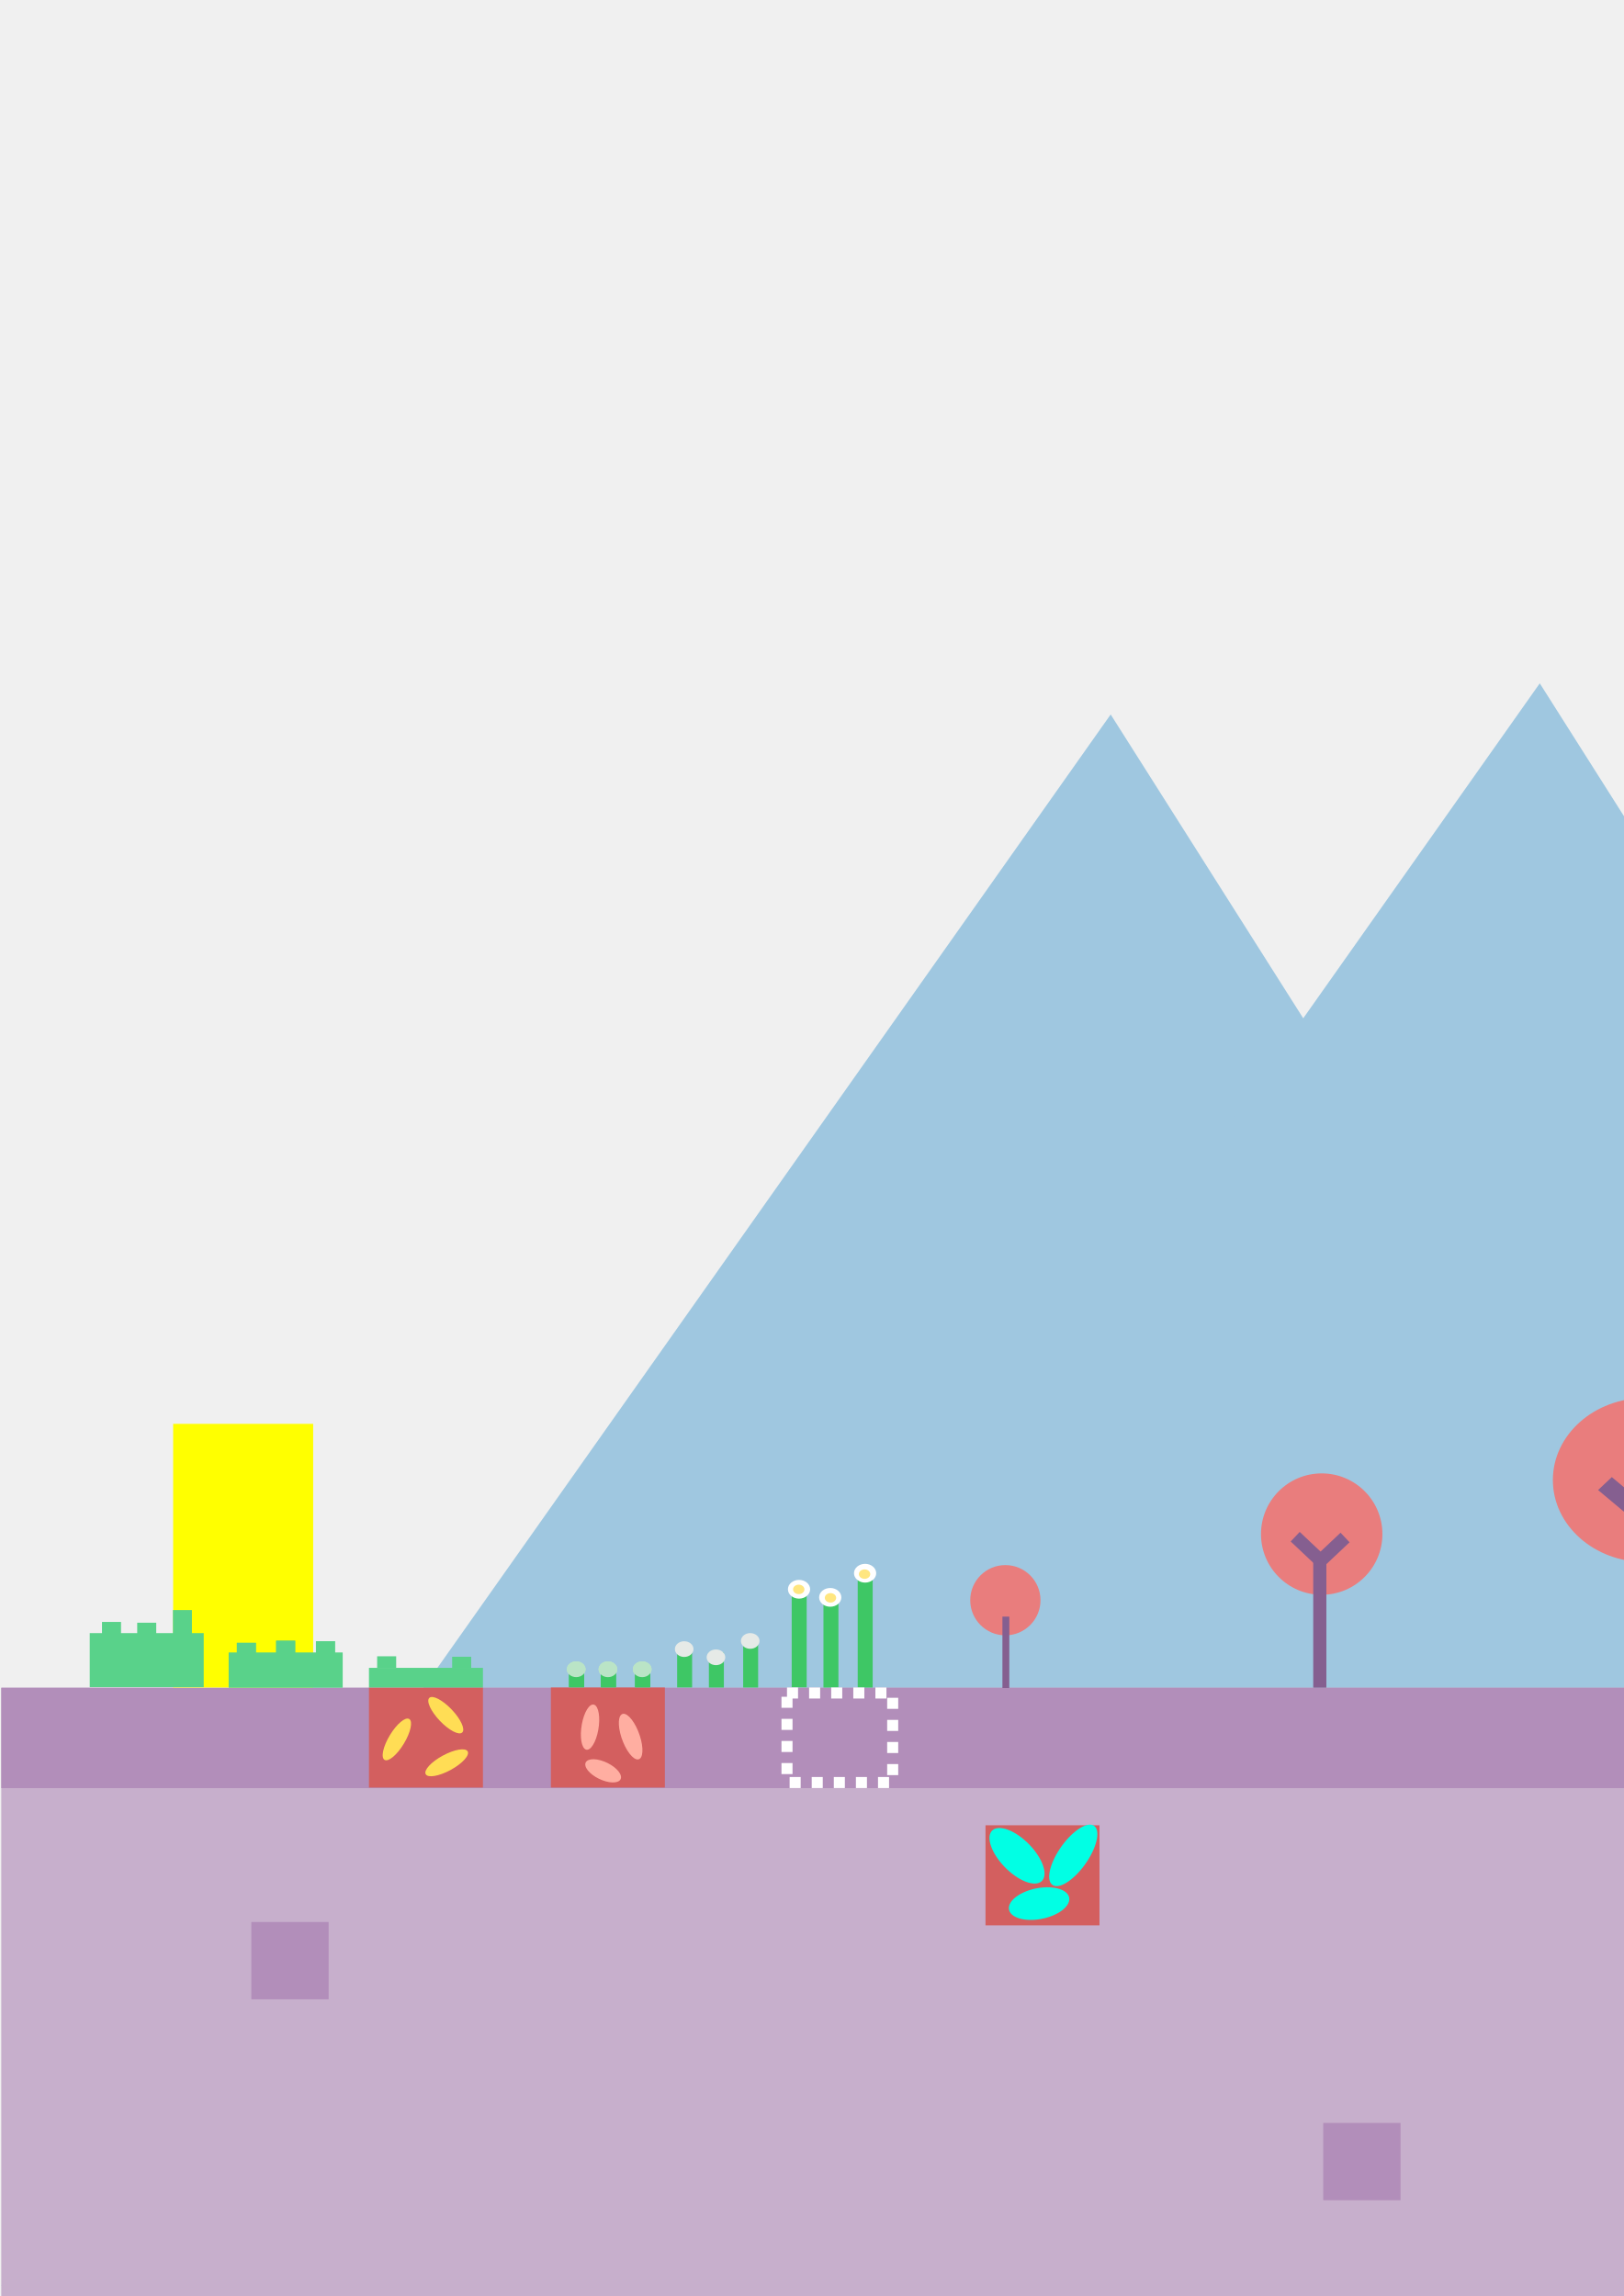
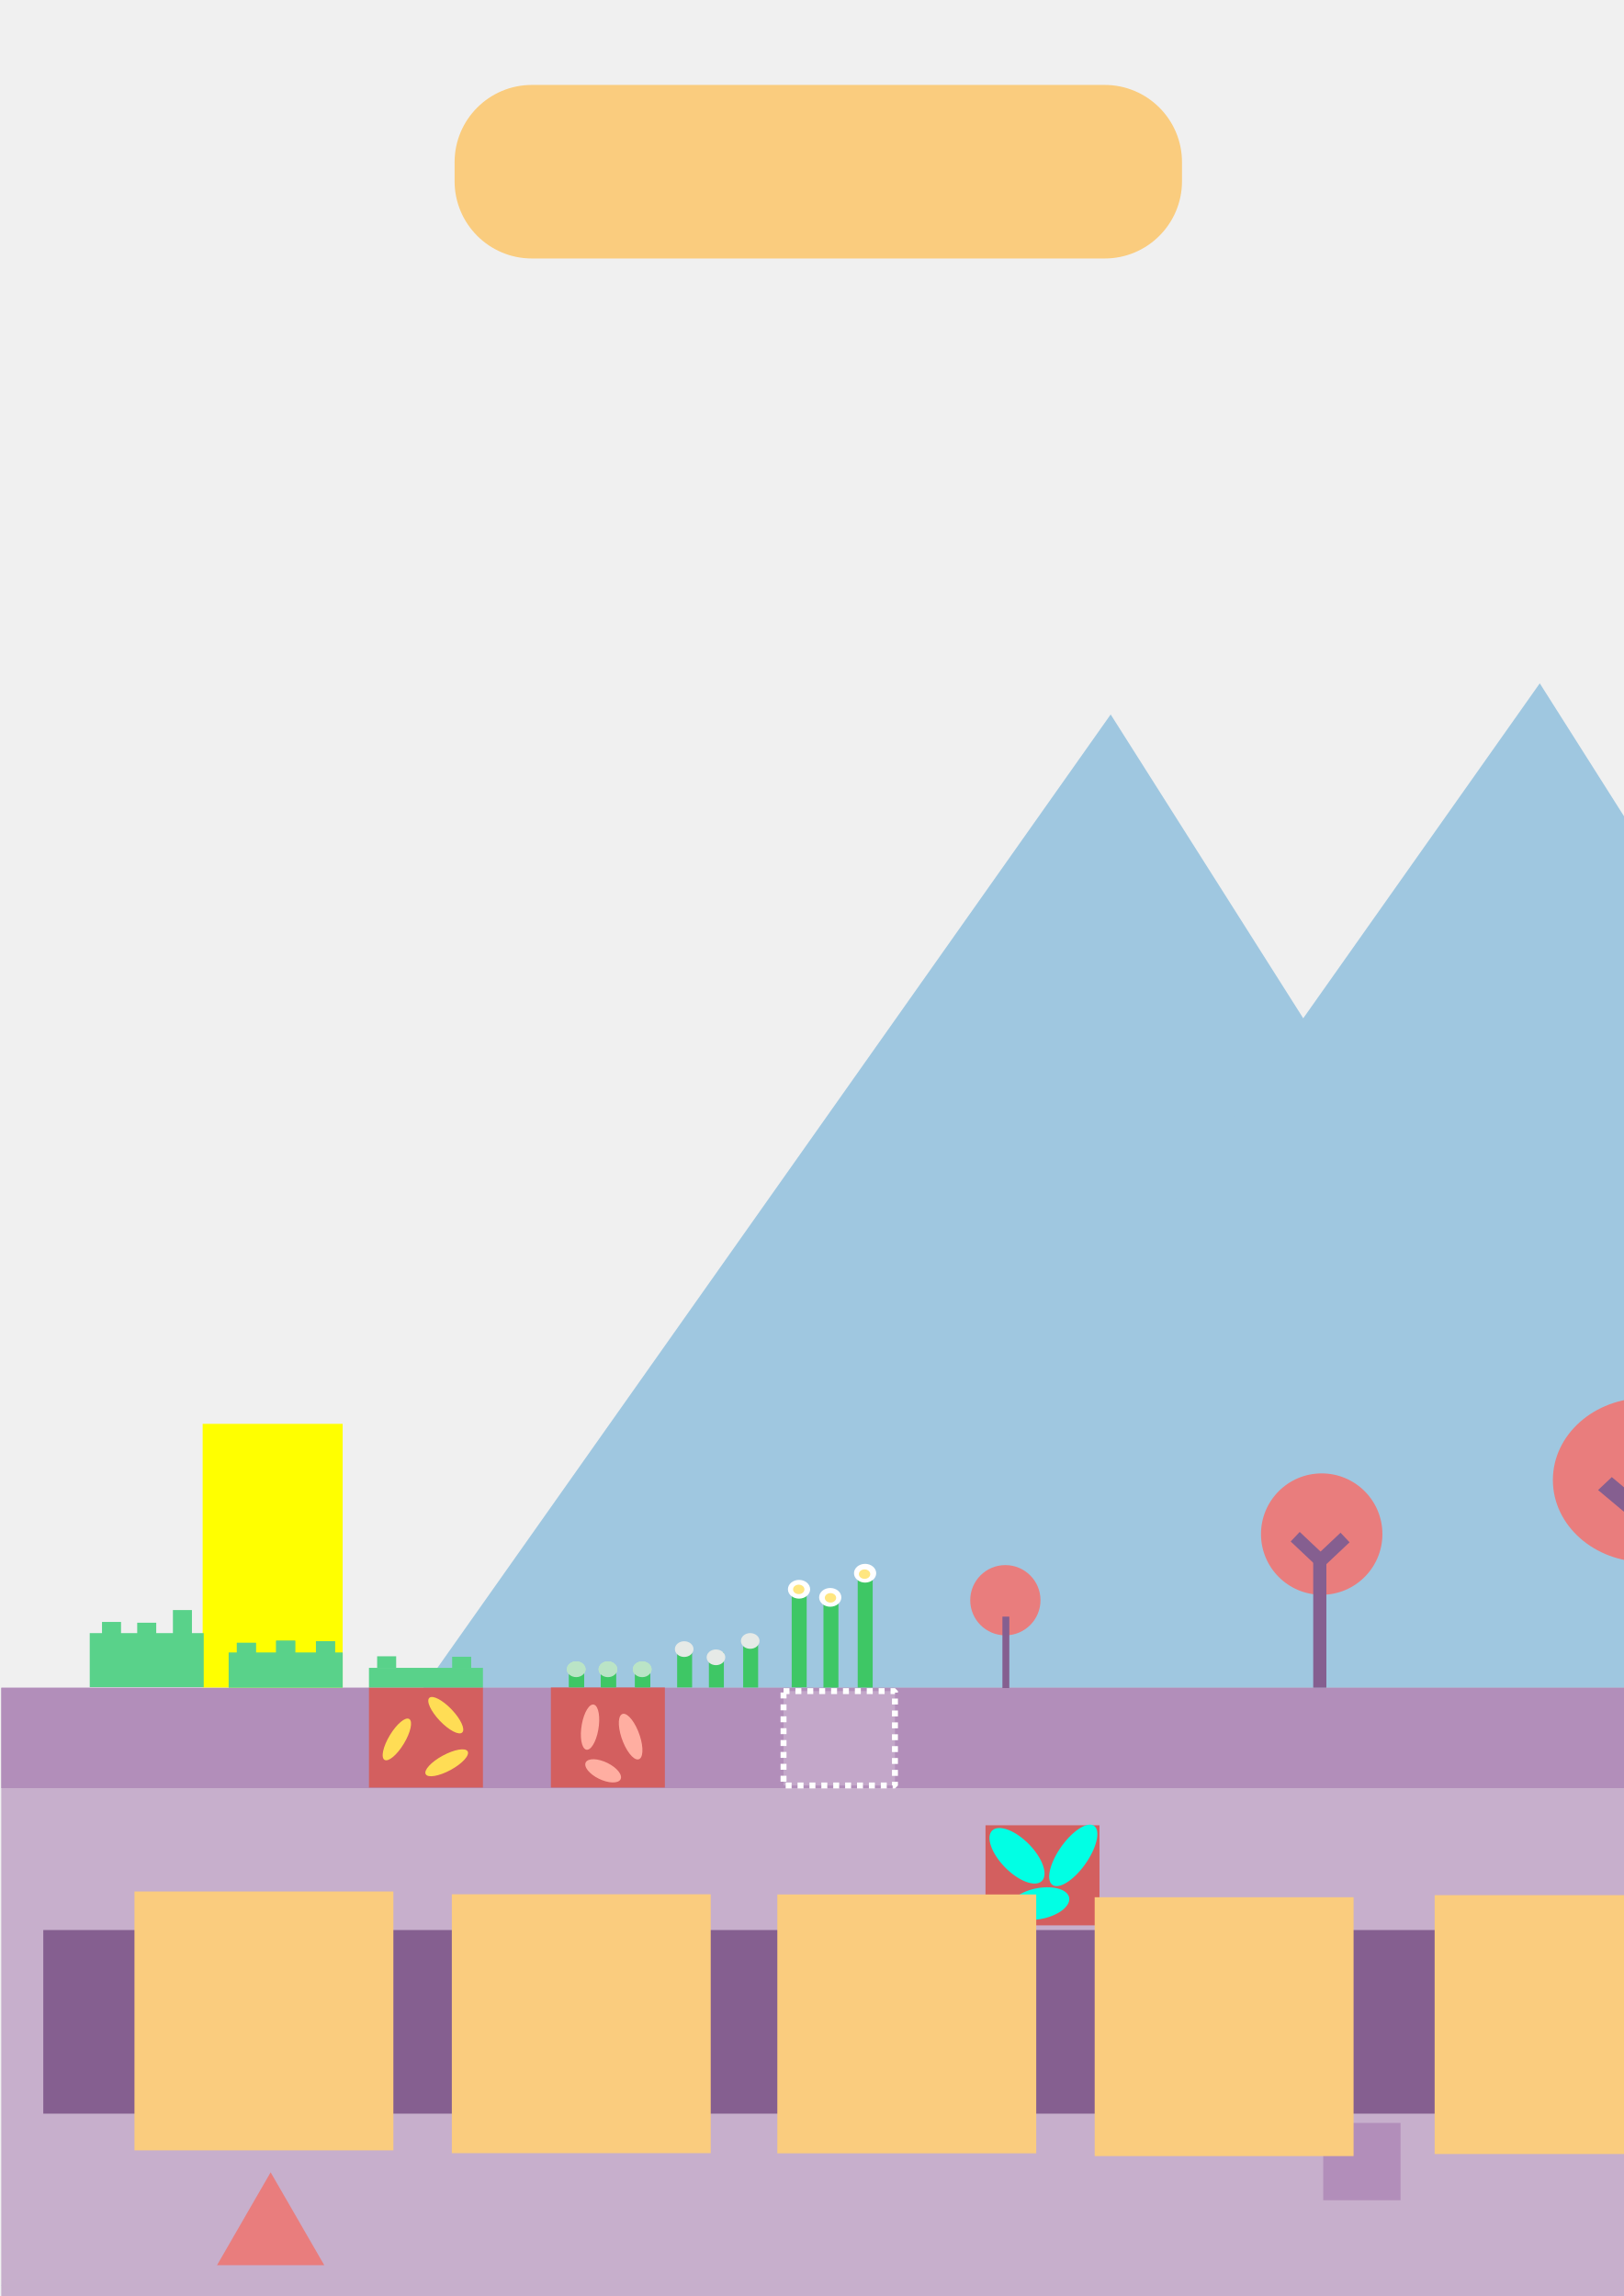
<svg xmlns="http://www.w3.org/2000/svg" width="210mm" height="297mm" viewBox="0 0 210 297" version="1.1" id="svg8">
  <defs id="defs2" />
  <g id="layer1" style="display:inline" />
  <g id="layer4" style="display:inline">
    <path style="opacity:1;fill:#9fc7e0;fill-opacity:1;stroke:none;stroke-width:1.323;stroke-miterlimit:4;stroke-dasharray:none;stroke-opacity:1" id="path5440" d="M 77.107,83.821 184.521,280.342 291.934,476.862 68.036,471.625 -155.863,466.388 -39.378,275.104 Z" transform="matrix(0.6158886,0,0,0.531199,96.15798,47.89345)" />
    <path style="opacity:1;fill:#9fc7e0;fill-opacity:1;stroke:none;stroke-width:1.323;stroke-miterlimit:4;stroke-dasharray:none;stroke-opacity:1" id="path5440-3" d="M 77.107,83.821 184.521,280.342 291.934,476.862 68.036,471.625 -155.863,466.388 -39.378,275.104 Z" transform="matrix(0.6158886,0,0,0.531199,151.6552,43.86594)" />
-     <path style="opacity:1;fill:#9fc7e0;fill-opacity:1;stroke:none;stroke-width:1.323;stroke-miterlimit:4;stroke-dasharray:none;stroke-opacity:1" id="path5440-1" d="M 77.107,83.821 184.521,280.342 291.934,476.862 68.036,471.625 -155.863,466.388 -39.378,275.104 Z" transform="matrix(0.6158886,0,0,0.531199,939.9286,29.89231)" />
-     <path style="opacity:1;fill:#9fc7e0;fill-opacity:1;stroke:none;stroke-width:1.323;stroke-miterlimit:4;stroke-dasharray:none;stroke-opacity:1" id="path5440-3-3" d="M 77.107,83.821 184.521,280.342 291.934,476.862 68.036,471.625 -155.863,466.388 -39.378,275.104 Z" transform="matrix(0.6158886,0,0,0.531199,995.4259,25.86479)" />
  </g>
  <g id="layer3" style="display:inline">
    <rect style="opacity:1;fill:#72ba8a;fill-opacity:1;stroke:none;stroke-width:0.624;stroke-miterlimit:4;stroke-dasharray:none;stroke-opacity:1" id="rect5387-7" width="110.974" height="151.564" x="301.22" y="156.149" rx="52.961" />
    <rect style="opacity:1;fill:#a0d0c2;fill-opacity:1;stroke:none;stroke-width:0.692;stroke-miterlimit:4;stroke-dasharray:none;stroke-opacity:1" id="rect5387" width="110.974" height="186.437" x="397.065" y="113.71" rx="52.961" />
-     <rect style="opacity:1;fill:#72ba8a;fill-opacity:1;stroke:none;stroke-width:0.624;stroke-miterlimit:4;stroke-dasharray:none;stroke-opacity:1" id="rect5387-7-5" width="110.974" height="151.564" x="-843.935" y="156.311" rx="52.961" transform="scale(-1,1)" />
-     <rect style="opacity:1;fill:#a0d0c2;fill-opacity:1;stroke:none;stroke-width:0.692;stroke-miterlimit:4;stroke-dasharray:none;stroke-opacity:1" id="rect5387-4" width="110.974" height="186.437" x="-748.089" y="113.872" rx="52.961" transform="scale(-1,1)" />
  </g>
  <g id="layer2" style="display:inline">
    <rect style="opacity:1;fill:#c7afcc;fill-opacity:1;stroke:none;stroke-width:5.535;stroke-miterlimit:4;stroke-dasharray:none;stroke-opacity:1" id="rect4543" width="1202.22" height="80.494" x="0.164" y="218.319" />
    <rect style="opacity:1;fill:#b28eba;fill-opacity:1;stroke:none;stroke-width:3.434;stroke-miterlimit:4;stroke-dasharray:none;stroke-opacity:1" id="rect4545" width="1202.22" height="12.985" x="0.164" y="218.319" />
    <rect style="opacity:1;fill:#b28eba;fill-opacity:1;stroke:none;stroke-width:1.323;stroke-miterlimit:4;stroke-dasharray:none;stroke-opacity:1" id="rect5277" width="10" height="10" x="32.506" y="248.619" />
    <rect style="opacity:1;fill:#b28eba;fill-opacity:1;stroke:none;stroke-width:1.323;stroke-miterlimit:4;stroke-dasharray:none;stroke-opacity:1" id="rect5277-1" width="10" height="10" x="171.137" y="274.613" />
    <rect style="opacity:1;fill:#b28eba;fill-opacity:1;stroke:none;stroke-width:1.323;stroke-miterlimit:4;stroke-dasharray:none;stroke-opacity:1" id="rect5277-1-5" width="10" height="10" x="328.375" y="254.202" />
    <rect style="opacity:1;fill:#b28eba;fill-opacity:1;stroke:none;stroke-width:1.323;stroke-miterlimit:4;stroke-dasharray:none;stroke-opacity:1" id="rect5277-1-5-8" width="10" height="10" x="528.702" y="273.101" />
    <rect style="opacity:1;fill:#b28eba;fill-opacity:1;stroke:none;stroke-width:1.323;stroke-miterlimit:4;stroke-dasharray:none;stroke-opacity:1" id="rect5277-1-5-8-6" width="10" height="10" x="685.94" y="254.958" />
    <rect style="opacity:1;fill:#b28eba;fill-opacity:1;stroke:none;stroke-width:1.323;stroke-miterlimit:4;stroke-dasharray:none;stroke-opacity:1" id="rect5277-1-5-8-6-3" width="10" height="10" x="843.935" y="277.637" />
    <rect style="opacity:1;fill:#b28eba;fill-opacity:1;stroke:none;stroke-width:1.323;stroke-miterlimit:4;stroke-dasharray:none;stroke-opacity:1" id="rect5277-1-5-8-6-3-5" width="10" height="10" x="1052.577" y="247.399" />
  </g>
  <g id="layer7">
-     <rect style="opacity:1;fill:#ffff00;fill-opacity:1;stroke:none;stroke-width:1.339;stroke-miterlimit:4;stroke-dasharray:none;stroke-opacity:1" id="rect6040" width="18.108" height="34.105" x="22.395" y="184.182" />
+     <rect style="opacity:1;fill:#ffff00;fill-opacity:1;stroke:none;stroke-width:1.339;stroke-miterlimit:4;stroke-dasharray:none;stroke-opacity:1" id="rect6040" width="18.108" height="34.105" x="26.21" y="184.182" />
  </g>
  <g id="layer5" style="display:inline">
    <rect style="opacity:1;fill:#d35f5f;fill-opacity:1;stroke:none;stroke-width:1.569;stroke-miterlimit:4;stroke-dasharray:none;stroke-opacity:1" id="rect5478" width="14.741" height="12.946" x="47.719" y="218.286" />
    <rect style="opacity:1;fill:#ffdd55;fill-opacity:1;stroke:none;stroke-width:1.609;stroke-miterlimit:4;stroke-dasharray:none;stroke-opacity:1" id="rect5480" width="2.113" height="6.176" x="159.195" y="162.987" rx="12.162" transform="rotate(31.12703)" />
    <rect style="opacity:1;fill:#ffdd55;fill-opacity:1;stroke:none;stroke-width:1.609;stroke-miterlimit:4;stroke-dasharray:none;stroke-opacity:1" id="rect5480-2" width="2.113" height="6.176" x="-112.229" y="197.386" rx="12.162" transform="rotate(-43.57705)" />
    <rect style="opacity:1;fill:#ffdd55;fill-opacity:1;stroke:none;stroke-width:1.609;stroke-miterlimit:4;stroke-dasharray:none;stroke-opacity:1" id="rect5480-2-9" width="2.113" height="6.176" x="226.944" y="54.79" rx="12.162" transform="rotate(61.53915)" />
  </g>
  <g id="g5545" style="display:inline">
    <rect y="218.286" x="71.249" height="12.946" width="14.741" id="rect5533" style="opacity:1;fill:#d35f5f;fill-opacity:1;stroke:none;stroke-width:1.569;stroke-miterlimit:4;stroke-dasharray:none;stroke-opacity:1" />
    <rect transform="matrix(0.9835002,-0.1809071,-0.1056129,0.9944073,0,0)" rx="13.408" y="240.611" x="102.582" height="5.868" width="2.329" id="rect5535" style="opacity:1;fill:#ffaea1;fill-opacity:1;stroke:none;stroke-width:1.647;stroke-miterlimit:4;stroke-dasharray:none;stroke-opacity:1" />
    <rect transform="matrix(0.8052767,-0.5928992,0.3802753,0.9248734,0,0)" rx="13.86" y="233.189" x="-11.501" height="6.199" width="2.408" id="rect5537" style="opacity:1;fill:#ffaea1;fill-opacity:1;stroke:none;stroke-width:1.721;stroke-miterlimit:4;stroke-dasharray:none;stroke-opacity:1" />
    <rect transform="matrix(-0.2375493,-0.9713755,0.9634786,0.2677855,0,0)" rx="16.126" y="22.112" x="-230.469" height="4.751" width="2.802" id="rect5541" style="opacity:1;fill:#ffaea1;fill-opacity:1;stroke:none;stroke-width:1.625;stroke-miterlimit:4;stroke-dasharray:none;stroke-opacity:1" />
  </g>
  <g id="layer6" style="display:inline">
    <rect style="opacity:1;fill:#59d28a;fill-opacity:1;stroke:none;stroke-width:1.365;stroke-miterlimit:4;stroke-dasharray:none;stroke-opacity:1" id="rect5558" width="14.741" height="2.54" x="47.719" y="215.746" />
    <rect style="opacity:1;fill:#59d28a;fill-opacity:1;stroke:none;stroke-width:1.739;stroke-miterlimit:4;stroke-dasharray:none;stroke-opacity:1" id="rect5560" width="2.46" height="1.497" x="48.778" y="214.25" />
    <rect style="opacity:1;fill:#59d28a;fill-opacity:1;stroke:none;stroke-width:1.739;stroke-miterlimit:4;stroke-dasharray:none;stroke-opacity:1" id="rect5560-3" width="2.46" height="1.497" x="58.478" y="214.31" />
  </g>
  <g id="g5598" style="display:inline">
    <rect y="213.784" x="29.577" height="4.503" width="14.741" id="rect5592" style="opacity:1;fill:#59d28a;fill-opacity:1;stroke:none;stroke-width:1.817;stroke-miterlimit:4;stroke-dasharray:none;stroke-opacity:1" />
    <rect y="212.511" x="30.635" height="1.802" width="2.46" id="rect5594" style="opacity:1;fill:#59d28a;fill-opacity:1;stroke:none;stroke-width:1.908;stroke-miterlimit:4;stroke-dasharray:none;stroke-opacity:1" />
    <rect y="212.296" x="40.864" height="2.653" width="2.46" id="rect5596" style="opacity:1;fill:#59d28a;fill-opacity:1;stroke:none;stroke-width:2.315;stroke-miterlimit:4;stroke-dasharray:none;stroke-opacity:1" />
    <rect y="212.236" x="35.717" height="2.653" width="2.46" id="rect5596-0" style="opacity:1;fill:#59d28a;fill-opacity:1;stroke:none;stroke-width:2.315;stroke-miterlimit:4;stroke-dasharray:none;stroke-opacity:1" />
  </g>
  <g id="g5623" style="display:inline">
    <rect style="opacity:1;fill:#59d28a;fill-opacity:1;stroke:none;stroke-width:1.817;stroke-miterlimit:4;stroke-dasharray:none;stroke-opacity:1" id="rect5615" width="14.741" height="4.503" x="29.577" y="213.784" />
    <rect style="opacity:1;fill:#59d28a;fill-opacity:1;stroke:none;stroke-width:1.908;stroke-miterlimit:4;stroke-dasharray:none;stroke-opacity:1" id="rect5617" width="2.46" height="1.802" x="30.635" y="212.511" />
    <rect style="opacity:1;fill:#59d28a;fill-opacity:1;stroke:none;stroke-width:2.315;stroke-miterlimit:4;stroke-dasharray:none;stroke-opacity:1" id="rect5619" width="2.46" height="2.653" x="40.864" y="212.296" />
    <rect style="opacity:1;fill:#59d28a;fill-opacity:1;stroke:none;stroke-width:2.315;stroke-miterlimit:4;stroke-dasharray:none;stroke-opacity:1" id="rect5621" width="2.46" height="2.653" x="35.717" y="212.236" />
    <rect style="opacity:1;fill:#59d28a;fill-opacity:1;stroke:none;stroke-width:2.263;stroke-miterlimit:4;stroke-dasharray:none;stroke-opacity:1" id="rect5615-3" width="14.741" height="6.989" x="11.606" y="211.252" />
    <rect style="opacity:1;fill:#59d28a;fill-opacity:1;stroke:none;stroke-width:2.378;stroke-miterlimit:4;stroke-dasharray:none;stroke-opacity:1" id="rect5617-7" width="2.46" height="2.797" x="13.193" y="209.806" />
    <rect style="opacity:1;fill:#59d28a;fill-opacity:1;stroke:none;stroke-width:3.279;stroke-miterlimit:4;stroke-dasharray:none;stroke-opacity:1" id="rect5619-5" width="2.46" height="5.32" x="22.364" y="208.27" />
    <rect style="opacity:1;fill:#59d28a;fill-opacity:1;stroke:none;stroke-width:2.885;stroke-miterlimit:4;stroke-dasharray:none;stroke-opacity:1" id="rect5621-2" width="2.46" height="4.117" x="17.746" y="209.907" />
  </g>
  <g id="g5663" style="display:inline">
    <rect y="216.229" x="73.608" height="2.021" width="1.937" id="rect5657" style="opacity:1;fill:#3ec765;fill-opacity:1;stroke:none;stroke-width:0.441;stroke-miterlimit:4;stroke-dasharray:none;stroke-opacity:1" />
    <ellipse style="opacity:1;fill:#bae4c6;fill-opacity:1;stroke:none;stroke-width:1.292;stroke-miterlimit:4;stroke-dasharray:none;stroke-opacity:1" id="path5665" cx="74.522" cy="215.929" rx="1.204" ry="1.016" />
    <rect y="216.233" x="77.715" height="2.021" width="1.937" id="rect5657-7" style="opacity:1;fill:#3ec765;fill-opacity:1;stroke:none;stroke-width:0.441;stroke-miterlimit:4;stroke-dasharray:none;stroke-opacity:1" />
    <ellipse style="opacity:1;fill:#bae4c6;fill-opacity:1;stroke:none;stroke-width:1.292;stroke-miterlimit:4;stroke-dasharray:none;stroke-opacity:1" id="path5665-4" cx="78.628" cy="215.933" rx="1.204" ry="1.016" />
    <rect y="216.233" x="82.147" height="2.021" width="1.937" id="rect5657-7-7" style="opacity:1;fill:#3ec765;fill-opacity:1;stroke:none;stroke-width:0.441;stroke-miterlimit:4;stroke-dasharray:none;stroke-opacity:1" />
    <ellipse style="opacity:1;fill:#bae4c6;fill-opacity:1;stroke:none;stroke-width:1.292;stroke-miterlimit:4;stroke-dasharray:none;stroke-opacity:1" id="path5665-4-9" cx="83.06" cy="215.933" rx="1.204" ry="1.016" />
  </g>
  <g id="g5715" style="display:inline">
    <rect style="opacity:1;fill:#3ec765;fill-opacity:1;stroke:none;stroke-width:0.441;stroke-miterlimit:4;stroke-dasharray:none;stroke-opacity:1" id="rect5703" width="1.937" height="2.021" x="73.608" y="216.229" />
    <ellipse ry="1.016" rx="1.204" cy="215.929" cx="74.522" id="ellipse5705" style="opacity:1;fill:#bae4c6;fill-opacity:1;stroke:none;stroke-width:1.292;stroke-miterlimit:4;stroke-dasharray:none;stroke-opacity:1" />
    <rect style="opacity:1;fill:#3ec765;fill-opacity:1;stroke:none;stroke-width:0.441;stroke-miterlimit:4;stroke-dasharray:none;stroke-opacity:1" id="rect5707" width="1.937" height="2.021" x="77.715" y="216.233" />
    <ellipse ry="1.016" rx="1.204" cy="215.933" cx="78.628" id="ellipse5709" style="opacity:1;fill:#bae4c6;fill-opacity:1;stroke:none;stroke-width:1.292;stroke-miterlimit:4;stroke-dasharray:none;stroke-opacity:1" />
    <rect style="opacity:1;fill:#3ec765;fill-opacity:1;stroke:none;stroke-width:0.441;stroke-miterlimit:4;stroke-dasharray:none;stroke-opacity:1" id="rect5711" width="1.937" height="2.021" x="82.147" y="216.233" />
    <ellipse ry="1.016" rx="1.204" cy="215.933" cx="83.06" id="ellipse5713" style="opacity:1;fill:#bae4c6;fill-opacity:1;stroke:none;stroke-width:1.292;stroke-miterlimit:4;stroke-dasharray:none;stroke-opacity:1" />
    <rect style="opacity:1;fill:#3ec765;fill-opacity:1;stroke:none;stroke-width:0.66;stroke-miterlimit:4;stroke-dasharray:none;stroke-opacity:1" id="rect5703-0" width="1.937" height="4.521" x="87.577" y="213.76" />
    <ellipse ry="1.016" rx="1.204" cy="213.32" cx="88.49" id="ellipse5705-8" style="opacity:1;fill:#e6eae7;fill-opacity:1;stroke:none;stroke-width:1.292;stroke-miterlimit:4;stroke-dasharray:none;stroke-opacity:1" />
    <rect style="opacity:1;fill:#3ec765;fill-opacity:1;stroke:none;stroke-width:0.66;stroke-miterlimit:4;stroke-dasharray:none;stroke-opacity:1" id="rect5707-1" width="1.937" height="4.521" x="91.684" y="213.77" />
    <ellipse ry="1.016" rx="1.204" cy="214.382" cx="92.597" id="ellipse5709-1" style="opacity:1;fill:#e6eae7;fill-opacity:1;stroke:none;stroke-width:1.292;stroke-miterlimit:4;stroke-dasharray:none;stroke-opacity:1" />
    <rect style="opacity:1;fill:#3ec765;fill-opacity:1;stroke:none;stroke-width:0.736;stroke-miterlimit:4;stroke-dasharray:none;stroke-opacity:1" id="rect5711-4" width="1.937" height="5.623" x="96.116" y="212.667" />
    <ellipse ry="1.016" rx="1.204" cy="212.266" cx="97.029" id="ellipse5713-1" style="opacity:1;fill:#e6eae7;fill-opacity:1;stroke:none;stroke-width:1.292;stroke-miterlimit:4;stroke-dasharray:none;stroke-opacity:1" />
  </g>
  <g id="g5771" style="display:inline">
    <rect y="216.229" x="73.608" height="2.021" width="1.937" id="rect5747" style="opacity:1;fill:#3ec765;fill-opacity:1;stroke:none;stroke-width:0.441;stroke-miterlimit:4;stroke-dasharray:none;stroke-opacity:1" />
    <ellipse style="opacity:1;fill:#bae4c6;fill-opacity:1;stroke:none;stroke-width:1.292;stroke-miterlimit:4;stroke-dasharray:none;stroke-opacity:1" id="ellipse5749" cx="74.522" cy="215.929" rx="1.204" ry="1.016" />
    <rect y="216.233" x="77.715" height="2.021" width="1.937" id="rect5751" style="opacity:1;fill:#3ec765;fill-opacity:1;stroke:none;stroke-width:0.441;stroke-miterlimit:4;stroke-dasharray:none;stroke-opacity:1" />
    <ellipse style="opacity:1;fill:#bae4c6;fill-opacity:1;stroke:none;stroke-width:1.292;stroke-miterlimit:4;stroke-dasharray:none;stroke-opacity:1" id="ellipse5753" cx="78.628" cy="215.933" rx="1.204" ry="1.016" />
    <rect y="216.233" x="82.147" height="2.021" width="1.937" id="rect5755" style="opacity:1;fill:#3ec765;fill-opacity:1;stroke:none;stroke-width:0.441;stroke-miterlimit:4;stroke-dasharray:none;stroke-opacity:1" />
    <ellipse style="opacity:1;fill:#bae4c6;fill-opacity:1;stroke:none;stroke-width:1.292;stroke-miterlimit:4;stroke-dasharray:none;stroke-opacity:1" id="ellipse5757" cx="83.06" cy="215.933" rx="1.204" ry="1.016" />
    <rect y="205.759" x="102.394" height="12.506" width="1.937" id="rect5759" style="opacity:1;fill:#3ec765;fill-opacity:1;stroke:none;stroke-width:1.097;stroke-miterlimit:4;stroke-dasharray:none;stroke-opacity:1" />
    <ellipse style="opacity:1;fill:#ffffff;fill-opacity:1;stroke:none;stroke-width:1.543;stroke-miterlimit:4;stroke-dasharray:none;stroke-opacity:1" id="ellipse5761" cx="103.342" cy="205.579" rx="1.437" ry="1.213" />
    <rect y="206.797" x="106.501" height="11.494" width="1.937" id="rect5763" style="opacity:1;fill:#3ec765;fill-opacity:1;stroke:none;stroke-width:1.052;stroke-miterlimit:4;stroke-dasharray:none;stroke-opacity:1" />
    <ellipse style="opacity:1;fill:#ffffff;fill-opacity:1;stroke:none;stroke-width:1.543;stroke-miterlimit:4;stroke-dasharray:none;stroke-opacity:1" id="ellipse5765" cx="107.378" cy="206.627" rx="1.437" ry="1.213" />
    <rect y="202.736" x="110.932" height="15.555" width="1.937" id="rect5767" style="opacity:1;fill:#3ec765;fill-opacity:1;stroke:none;stroke-width:1.224;stroke-miterlimit:4;stroke-dasharray:none;stroke-opacity:1" />
    <ellipse style="opacity:1;fill:#ffffff;fill-opacity:1;stroke:none;stroke-width:1.543;stroke-miterlimit:4;stroke-dasharray:none;stroke-opacity:1" id="ellipse5769" cx="111.886" cy="203.505" rx="1.437" ry="1.213" />
    <ellipse style="opacity:1;fill:#ffe680;fill-opacity:1;stroke:none;stroke-width:2.425;stroke-miterlimit:4;stroke-dasharray:none;stroke-opacity:1" id="path5773" cx="103.305" cy="205.597" rx="0.735" ry="0.612" />
    <ellipse style="opacity:1;fill:#ffe680;fill-opacity:1;stroke:none;stroke-width:2.425;stroke-miterlimit:4;stroke-dasharray:none;stroke-opacity:1" id="path5773-0" cx="107.409" cy="206.69" rx="0.735" ry="0.612" />
    <ellipse style="opacity:1;fill:#ffe680;fill-opacity:1;stroke:none;stroke-width:2.425;stroke-miterlimit:4;stroke-dasharray:none;stroke-opacity:1" id="path5773-0-8" cx="111.819" cy="203.622" rx="0.735" ry="0.612" />
  </g>
  <g style="display:inline" id="g5813">
    <rect style="opacity:1;fill:#d35f5f;fill-opacity:1;stroke:none;stroke-width:1.569;stroke-miterlimit:4;stroke-dasharray:none;stroke-opacity:1" id="rect5805" width="14.741" height="12.946" x="127.46" y="236.109" />
    <rect style="opacity:1;fill:#01ffe4;fill-opacity:1;stroke:none;stroke-width:2.851;stroke-miterlimit:4;stroke-dasharray:none;stroke-opacity:1" id="rect5807" width="4.529" height="9.049" x="-102.552" y="224.142" rx="26.071" transform="matrix(0.4183339,-0.9082933,0.75869,0.6514518,0,0)" />
    <rect style="opacity:1;fill:#01ffe4;fill-opacity:1;stroke:none;stroke-width:2.679;stroke-miterlimit:4;stroke-dasharray:none;stroke-opacity:1" id="rect5809" width="3.875" height="9.334" x="-252.718" y="-161.93" rx="22.308" transform="matrix(-0.9005664,-0.4347184,0.5534263,-0.8328982,0,0)" />
    <rect style="opacity:1;fill:#01ffe4;fill-opacity:1;stroke:none;stroke-width:2.694;stroke-miterlimit:4;stroke-dasharray:none;stroke-opacity:1" id="rect5811" width="4.965" height="7.367" x="-325.071" y="-145.633" rx="28.581" transform="matrix(-0.8158341,-0.5782861,0.9072872,-0.4205115,0,0)" />
  </g>
  <g id="g5835" style="display:inline">
    <circle style="opacity:1;fill:#e97d7d;fill-opacity:1;stroke:none;stroke-width:1.538;stroke-miterlimit:4;stroke-dasharray:none;stroke-opacity:1" id="path6037" cx="130.027" cy="206.997" r="4.544" />
    <rect style="opacity:1;fill:#855f90;fill-opacity:1;stroke:none;stroke-width:0.8;stroke-miterlimit:4;stroke-dasharray:none;stroke-opacity:1" id="rect5854" width="0.893" height="9.237" x="129.646" y="209.121" />
  </g>
  <g style="display:inline" id="g5904">
    <circle style="display:inline;opacity:1;fill:#e97d7d;fill-opacity:1;stroke:none;stroke-width:2.657;stroke-miterlimit:4;stroke-dasharray:none;stroke-opacity:1" id="path6037-0" cx="170.94" cy="198.443" r="7.851" />
    <rect y="200.892" x="169.844" height="17.415" width="1.702" id="rect5898" style="opacity:1;fill:#855f90;fill-opacity:1;stroke:none;stroke-width:1.516;stroke-miterlimit:4;stroke-dasharray:none;stroke-opacity:1" />
    <rect style="opacity:1;fill:#855f90;fill-opacity:1;stroke:none;stroke-width:0.927;stroke-miterlimit:4;stroke-dasharray:none;stroke-opacity:1" id="rect6057" width="1.702" height="4.385" x="-30.497" y="258.255" transform="rotate(-46.66921)" />
    <rect style="display:inline;opacity:1;fill:#855f90;fill-opacity:1;stroke:none;stroke-width:0.927;stroke-miterlimit:4;stroke-dasharray:none;stroke-opacity:1" id="rect6057-4" width="1.702" height="4.385" x="-264.894" y="9.936" transform="matrix(-0.6862094,-0.7274041,-0.7274041,0.6862094,0,0)" />
  </g>
  <g id="g5975" style="display:inline">
-     <g id="g6102" transform="matrix(1.522549,0,0,1.351984,-108.6107,-74.87469)">
-       <circle r="7.851" cy="196.988" cx="211.095" id="path6037-0-1" style="display:inline;opacity:1;fill:#e97d7d;fill-opacity:1;stroke:none;stroke-width:2.657;stroke-miterlimit:4;stroke-dasharray:none;stroke-opacity:1" />
-       <rect style="display:inline;opacity:1;fill:#855f90;fill-opacity:1;stroke:none;stroke-width:1.516;stroke-miterlimit:4;stroke-dasharray:none;stroke-opacity:1" id="rect5898-1" width="1.702" height="17.415" x="209.999" y="199.437" />
-       <rect transform="rotate(-46.66921)" y="286.467" x="-1.884" height="4.385" width="1.702" id="rect6057-3" style="display:inline;opacity:1;fill:#855f90;fill-opacity:1;stroke:none;stroke-width:0.927;stroke-miterlimit:4;stroke-dasharray:none;stroke-opacity:1" />
-       <rect transform="matrix(-0.6862094,-0.7274041,-0.7274041,0.6862094,0,0)" y="-20.271" x="-291.391" height="4.385" width="1.702" id="rect6057-4-3" style="display:inline;opacity:1;fill:#855f90;fill-opacity:1;stroke:none;stroke-width:0.927;stroke-miterlimit:4;stroke-dasharray:none;stroke-opacity:1" />
-     </g>
+     <ellipse style="display:inline;opacity:1;fill:#e97d7d;fill-opacity:1;stroke:none;stroke-width:3.812;stroke-miterlimit:4;stroke-dasharray:none;stroke-opacity:1" id="path6037-0-1" cx="212.792" cy="191.45" rx="11.953" ry="10.614" />
+     <rect y="194.761" x="211.124" height="23.545" width="2.591" id="rect5898-1" style="display:inline;opacity:1;fill:#855f90;fill-opacity:1;stroke:none;stroke-width:2.175;stroke-miterlimit:4;stroke-dasharray:none;stroke-opacity:1" />
+     <rect style="display:inline;opacity:1;fill:#855f90;fill-opacity:1;stroke:none;stroke-width:1.334;stroke-miterlimit:4;stroke-dasharray:none;stroke-opacity:1" id="rect6057-3" width="2.442" height="6.336" x="-15.138" y="284" transform="matrix(0.7281621,-0.685405,0.7665779,0.6421513,0,0)" />
+     <rect style="display:inline;opacity:1;fill:#855f90;fill-opacity:1;stroke:none;stroke-width:1.334;stroke-miterlimit:4;stroke-dasharray:none;stroke-opacity:1" id="rect6057-4-3" width="2.442" height="6.336" x="-290.06" y="-9.225" transform="matrix(-0.7281621,-0.685405,-0.7665779,0.6421513,0,0)" />
  </g>
  <g id="layer8">
-     <rect style="display:inline;opacity:1;fill:none;fill-opacity:1;stroke:#ffffff;stroke-width:1.429;stroke-miterlimit:4;stroke-dasharray:1.429, 1.429;stroke-opacity:1;stroke-dashoffset:0;stroke-linejoin:miter" id="rect5805-9" width="13.67" height="11.581" x="101.786" y="218.998" />
+     <rect style="display:inline;opacity:1;fill:#ffffff;fill-opacity:0.225;stroke:#ffffff;stroke-width:0.769;stroke-linejoin:bevel;stroke-miterlimit:4;stroke-dasharray:0.769, 0.769;stroke-dashoffset:0;stroke-opacity:1" id="rect5805-9" width="14.412" height="12.21" x="101.337" y="218.751" />
+   </g>
+   <g id="layer9">
+     <rect style="display:inline;opacity:1;fill:#d35f5f;fill-opacity:1;stroke:none;stroke-width:1.569;stroke-miterlimit:4;stroke-dasharray:none;stroke-opacity:1" id="rect5805-8" width="14.741" height="12.946" x="239.854" y="231.193" />
+     <rect style="display:inline;opacity:1;fill:#facc7e;fill-opacity:1;stroke:none;stroke-width:2.851;stroke-miterlimit:4;stroke-dasharray:none;stroke-opacity:1" id="rect5807-4" width="4.529" height="9.049" x="328.473" y="213.189" rx="26.071" transform="matrix(0.9948612,0.1012479,-0.3702776,0.9289211,0,0)" />
+     <rect style="display:inline;opacity:1;fill:#facc7e;fill-opacity:1;stroke:none;stroke-width:2.679;stroke-miterlimit:4;stroke-dasharray:none;stroke-opacity:1" id="rect5809-6" width="3.875" height="9.334" x="-352.563" y="-51.331" rx="22.308" transform="matrix(-0.8082116,-0.5888922,0.6935708,-0.7203884,0,0)" />
+     <rect style="display:inline;opacity:1;fill:#facc7e;fill-opacity:1;stroke:none;stroke-width:3.273;stroke-miterlimit:4;stroke-dasharray:none;stroke-opacity:1" id="rect5811-0" width="6.221" height="8.679" x="-0.386" y="338.162" rx="35.808" transform="matrix(0.1779064,-0.9840474,0.708236,0.7059757,0,0)" />
+   </g>
+   <g id="layer10" style="display:inline">
+     <path style="opacity:1;fill:#facc7e;fill-opacity:1;stroke:none;stroke-width:0.729;stroke-linejoin:miter;stroke-miterlimit:4;stroke-dasharray:0.729, 0.729;stroke-dashoffset:0;stroke-opacity:1" id="path6492" d="m 267.229,199.482 -14.602,1.199 -5.653,-13.517 11.108,-9.553 12.518,7.613 z" transform="matrix(0.860847,0.07905296,-0.07905296,0.860847,52.41862,10.92036)" />
+     <rect y="198.671" x="259.863" height="19.719" width="1.623" id="rect5898-1-7" style="display:inline;opacity:1;fill:#855f90;fill-opacity:1;stroke:none;stroke-width:1.575;stroke-miterlimit:4;stroke-dasharray:none;stroke-opacity:1" />
+     <rect style="display:inline;opacity:1;fill:#855f90;fill-opacity:1;stroke:none;stroke-width:0.755;stroke-miterlimit:4;stroke-dasharray:none;stroke-opacity:1" id="rect6057-3-5" width="1.373" height="3.613" x="-32.509" y="336.765" transform="matrix(0.8112203,-0.5847406,0.8417035,0.53994,0,0)" />
+     <rect style="display:inline;opacity:1;fill:#855f90;fill-opacity:1;stroke:none;stroke-width:0.755;stroke-miterlimit:4;stroke-dasharray:none;stroke-opacity:1" id="rect6057-4-3-4" width="1.373" height="3.613" x="-335.24" y="9.038" transform="matrix(-0.8112203,-0.5847406,-0.8417035,0.53994,0,0)" />
+   </g>
+   <g id="g6502" style="display:inline">
+     <path transform="matrix(0.860847,0.07905296,-0.07905296,0.860847,52.41862,10.92036)" d="m 267.229,199.482 -14.602,1.199 -5.653,-13.517 11.108,-9.553 12.518,7.613 z" id="path6494" style="opacity:1;fill:#facc7e;fill-opacity:1;stroke:none;stroke-width:0.729;stroke-linejoin:miter;stroke-miterlimit:4;stroke-dasharray:0.729, 0.729;stroke-dashoffset:0;stroke-opacity:1" />
+     <rect style="display:inline;opacity:1;fill:#855f90;fill-opacity:1;stroke:none;stroke-width:1.575;stroke-miterlimit:4;stroke-dasharray:none;stroke-opacity:1" id="rect6496" width="1.623" height="19.719" x="259.863" y="198.671" />
+     <rect transform="matrix(0.8112203,-0.5847406,0.8417035,0.53994,0,0)" y="336.765" x="-32.509" height="3.613" width="1.373" id="rect6498" style="display:inline;opacity:1;fill:#855f90;fill-opacity:1;stroke:none;stroke-width:0.755;stroke-miterlimit:4;stroke-dasharray:none;stroke-opacity:1" />
+     <rect transform="matrix(-0.8112203,-0.5847406,-0.8417035,0.53994,0,0)" y="9.038" x="-335.24" height="3.613" width="1.373" id="rect6500" style="display:inline;opacity:1;fill:#855f90;fill-opacity:1;stroke:none;stroke-width:0.755;stroke-miterlimit:4;stroke-dasharray:none;stroke-opacity:1" />
+     <path transform="matrix(1.484574,0.1363308,-0.1363308,1.484574,-51.83121,-135.9011)" d="m 267.229,199.482 -14.602,1.199 -5.653,-13.517 11.108,-9.553 12.518,7.613 z" id="path6494-9" style="display:inline;opacity:1;fill:#facc7e;fill-opacity:1;stroke:none;stroke-width:0.729;stroke-linejoin:miter;stroke-miterlimit:4;stroke-dasharray:0.729, 0.729;stroke-dashoffset:0;stroke-opacity:1" />
+     <rect style="display:inline;opacity:1;fill:#855f90;fill-opacity:1;stroke:none;stroke-width:3.119;stroke-miterlimit:4;stroke-dasharray:none;stroke-opacity:1" id="rect6496-8" width="3.154" height="39.766" x="305.097" y="178.314" />
+     <rect transform="matrix(0.8699505,-0.4931391,0.8928245,0.4504047,0,0)" y="377.558" x="-42.99" height="6.622" width="2.488" id="rect6498-8" style="display:inline;opacity:1;fill:#855f90;fill-opacity:1;stroke:none;stroke-width:1.377;stroke-miterlimit:4;stroke-dasharray:none;stroke-opacity:1" />
+     <rect transform="matrix(-0.8699505,-0.4931391,-0.8928245,0.4504047,0,0)" y="14.081" x="-375.174" height="6.622" width="2.488" id="rect6500-6" style="display:inline;opacity:1;fill:#855f90;fill-opacity:1;stroke:none;stroke-width:1.377;stroke-miterlimit:4;stroke-dasharray:none;stroke-opacity:1" />
+     <rect transform="matrix(0.8699505,-0.4931391,0.8928245,0.4504047,0,0)" y="368.193" x="-33.755" height="6.622" width="2.488" id="rect6498-8-9" style="display:inline;opacity:1;fill:#855f90;fill-opacity:1;stroke:none;stroke-width:1.377;stroke-miterlimit:4;stroke-dasharray:none;stroke-opacity:1" />
+     <rect transform="matrix(-0.8699505,-0.4931391,-0.8928245,0.4504047,0,0)" y="5.105" x="-365.585" height="6.622" width="2.488" id="rect6500-6-9" style="display:inline;opacity:1;fill:#855f90;fill-opacity:1;stroke:none;stroke-width:1.377;stroke-miterlimit:4;stroke-dasharray:none;stroke-opacity:1" />
+   </g>
+   <g style="display:inline" id="g6650">
+     <path style="opacity:1;fill:#facc7e;fill-opacity:1;stroke:none;stroke-width:0.729;stroke-linejoin:miter;stroke-miterlimit:4;stroke-dasharray:0.729, 0.729;stroke-dashoffset:0;stroke-opacity:1" id="path6630" d="m 267.229,199.482 -14.602,1.199 -5.653,-13.517 11.108,-9.553 12.518,7.613 z" transform="matrix(0.860847,0.07905296,-0.07905296,0.860847,52.41862,10.92036)" />
+     <rect y="198.671" x="259.863" height="19.719" width="1.623" id="rect6632" style="display:inline;opacity:1;fill:#855f90;fill-opacity:1;stroke:none;stroke-width:1.575;stroke-miterlimit:4;stroke-dasharray:none;stroke-opacity:1" />
+     <rect style="display:inline;opacity:1;fill:#855f90;fill-opacity:1;stroke:none;stroke-width:0.755;stroke-miterlimit:4;stroke-dasharray:none;stroke-opacity:1" id="rect6634" width="1.373" height="3.613" x="-32.509" y="336.765" transform="matrix(0.8112203,-0.5847406,0.8417035,0.53994,0,0)" />
+     <rect style="display:inline;opacity:1;fill:#855f90;fill-opacity:1;stroke:none;stroke-width:0.755;stroke-miterlimit:4;stroke-dasharray:none;stroke-opacity:1" id="rect6636" width="1.373" height="3.613" x="-335.24" y="9.038" transform="matrix(-0.8112203,-0.5847406,-0.8417035,0.53994,0,0)" />
+     <path style="display:inline;opacity:1;fill:#facc7e;fill-opacity:1;stroke:none;stroke-width:0.729;stroke-linejoin:miter;stroke-miterlimit:4;stroke-dasharray:0.729, 0.729;stroke-dashoffset:0;stroke-opacity:1" id="path6638" d="m 267.229,199.482 -14.602,1.199 -5.653,-13.517 11.108,-9.553 12.518,7.613 z" transform="matrix(1.98341,0.1821397,-0.1821397,1.98341,-118.536,-254.8435)" />
+     <rect y="160.227" x="358.326" height="57.852" width="4.214" id="rect6640" style="display:inline;opacity:1;fill:#855f90;fill-opacity:1;stroke:none;stroke-width:4.349;stroke-miterlimit:4;stroke-dasharray:none;stroke-opacity:1" />
+     <rect style="display:inline;opacity:1;fill:#855f90;fill-opacity:1;stroke:none;stroke-width:1.839;stroke-miterlimit:4;stroke-dasharray:none;stroke-opacity:1" id="rect6642" width="3.324" height="8.847" x="-6.058" y="399.156" transform="matrix(0.8699505,-0.4931391,0.8928245,0.4504047,0,0)" />
+     <rect style="display:inline;opacity:1;fill:#855f90;fill-opacity:1;stroke:none;stroke-width:1.839;stroke-miterlimit:4;stroke-dasharray:none;stroke-opacity:1" id="rect6644" width="3.324" height="8.847" x="-396.504" y="-28.034" transform="matrix(-0.8699505,-0.4931391,-0.8928245,0.4504047,0,0)" />
+     <rect style="display:inline;opacity:1;fill:#855f90;fill-opacity:1;stroke:none;stroke-width:1.839;stroke-miterlimit:4;stroke-dasharray:none;stroke-opacity:1" id="rect6646" width="3.324" height="8.847" x="4.008" y="388.857" transform="matrix(0.8699505,-0.4931391,0.8928245,0.4504047,0,0)" />
+     <rect style="display:inline;opacity:1;fill:#855f90;fill-opacity:1;stroke:none;stroke-width:1.839;stroke-miterlimit:4;stroke-dasharray:none;stroke-opacity:1" id="rect6648" width="3.324" height="8.847" x="-385.964" y="-37.813" transform="matrix(-0.8699505,-0.4931391,-0.8928245,0.4504047,0,0)" />
+     <rect style="display:inline;opacity:1;fill:#855f90;fill-opacity:1;stroke:none;stroke-width:1.417;stroke-miterlimit:4;stroke-dasharray:none;stroke-opacity:1" id="rect6646-9" width="2.56" height="6.815" x="15.115" y="381.082" transform="matrix(0.8699505,-0.4931391,0.8928245,0.4504047,0,0)" />
+     <rect style="display:inline;opacity:1;fill:#855f90;fill-opacity:1;stroke:none;stroke-width:1.417;stroke-miterlimit:4;stroke-dasharray:none;stroke-opacity:1" id="rect6648-3" width="2.56" height="6.815" x="-375.423" y="-46.278" transform="matrix(-0.8699505,-0.4931391,-0.8928245,0.4504047,0,0)" />
+   </g>
+   <g id="layer11">
+     <rect style="display:inline;opacity:1;fill:#facc7e;fill-opacity:1;stroke:none;stroke-width:0.729;stroke-linejoin:miter;stroke-miterlimit:4;stroke-dasharray:0.729, 0.729;stroke-dashoffset:0;stroke-opacity:1" id="rect6670" width="94.079" height="22.451" x="58.794" y="10.986" rx="10" />
+   </g>
+   <g id="layer12">
+     <rect style="opacity:1;fill:#855f90;fill-opacity:1;stroke:none;stroke-width:1.189;stroke-linejoin:miter;stroke-miterlimit:4;stroke-dasharray:1.189, 1.189;stroke-dashoffset:0;stroke-opacity:1" id="rect6689" width="226.506" height="23.754" x="5.597" y="249.659" />
+     <rect style="opacity:1;fill:#facc7e;fill-opacity:1;stroke:none;stroke-width:0.846;stroke-linejoin:miter;stroke-miterlimit:4;stroke-dasharray:none;stroke-dashoffset:0;stroke-opacity:1" id="rect6691" width="33.484" height="33.484" x="17.391" y="244.676" />
+     <rect style="opacity:1;fill:#facc7e;fill-opacity:1;stroke:none;stroke-width:0.846;stroke-linejoin:miter;stroke-miterlimit:4;stroke-dasharray:none;stroke-dashoffset:0;stroke-opacity:1" id="rect6691-4" width="33.484" height="33.484" x="58.436" y="245.035" />
+     <rect style="opacity:1;fill:#facc7e;fill-opacity:1;stroke:none;stroke-width:0.846;stroke-linejoin:miter;stroke-miterlimit:4;stroke-dasharray:none;stroke-dashoffset:0;stroke-opacity:1" id="rect6691-3" width="33.484" height="33.484" x="100.534" y="245.06" />
+     <rect style="opacity:1;fill:#facc7e;fill-opacity:1;stroke:none;stroke-width:0.846;stroke-linejoin:miter;stroke-miterlimit:4;stroke-dasharray:none;stroke-dashoffset:0;stroke-opacity:1" id="rect6691-4-1" width="33.484" height="33.484" x="141.579" y="245.418" />
+     <rect style="opacity:1;fill:#facc7e;fill-opacity:1;stroke:none;stroke-width:0.846;stroke-linejoin:miter;stroke-miterlimit:4;stroke-dasharray:none;stroke-dashoffset:0;stroke-opacity:1" id="rect6691-4-1-9" width="33.484" height="33.484" x="185.548" y="245.148" />
+   </g>
+   <g id="layer13">
+     <path style="opacity:1;fill:#e97d7d;fill-opacity:1;stroke:none;stroke-width:1.03;stroke-linejoin:miter;stroke-miterlimit:4;stroke-dasharray:none;stroke-dashoffset:0;stroke-opacity:1" id="path6744" d="m 35.002,-281.001 -3.467,-6.006 -3.467,-6.006 6.935,0 6.935,0 -3.467,6.006 z" transform="scale(1,-1)" />
  </g>
</svg>
